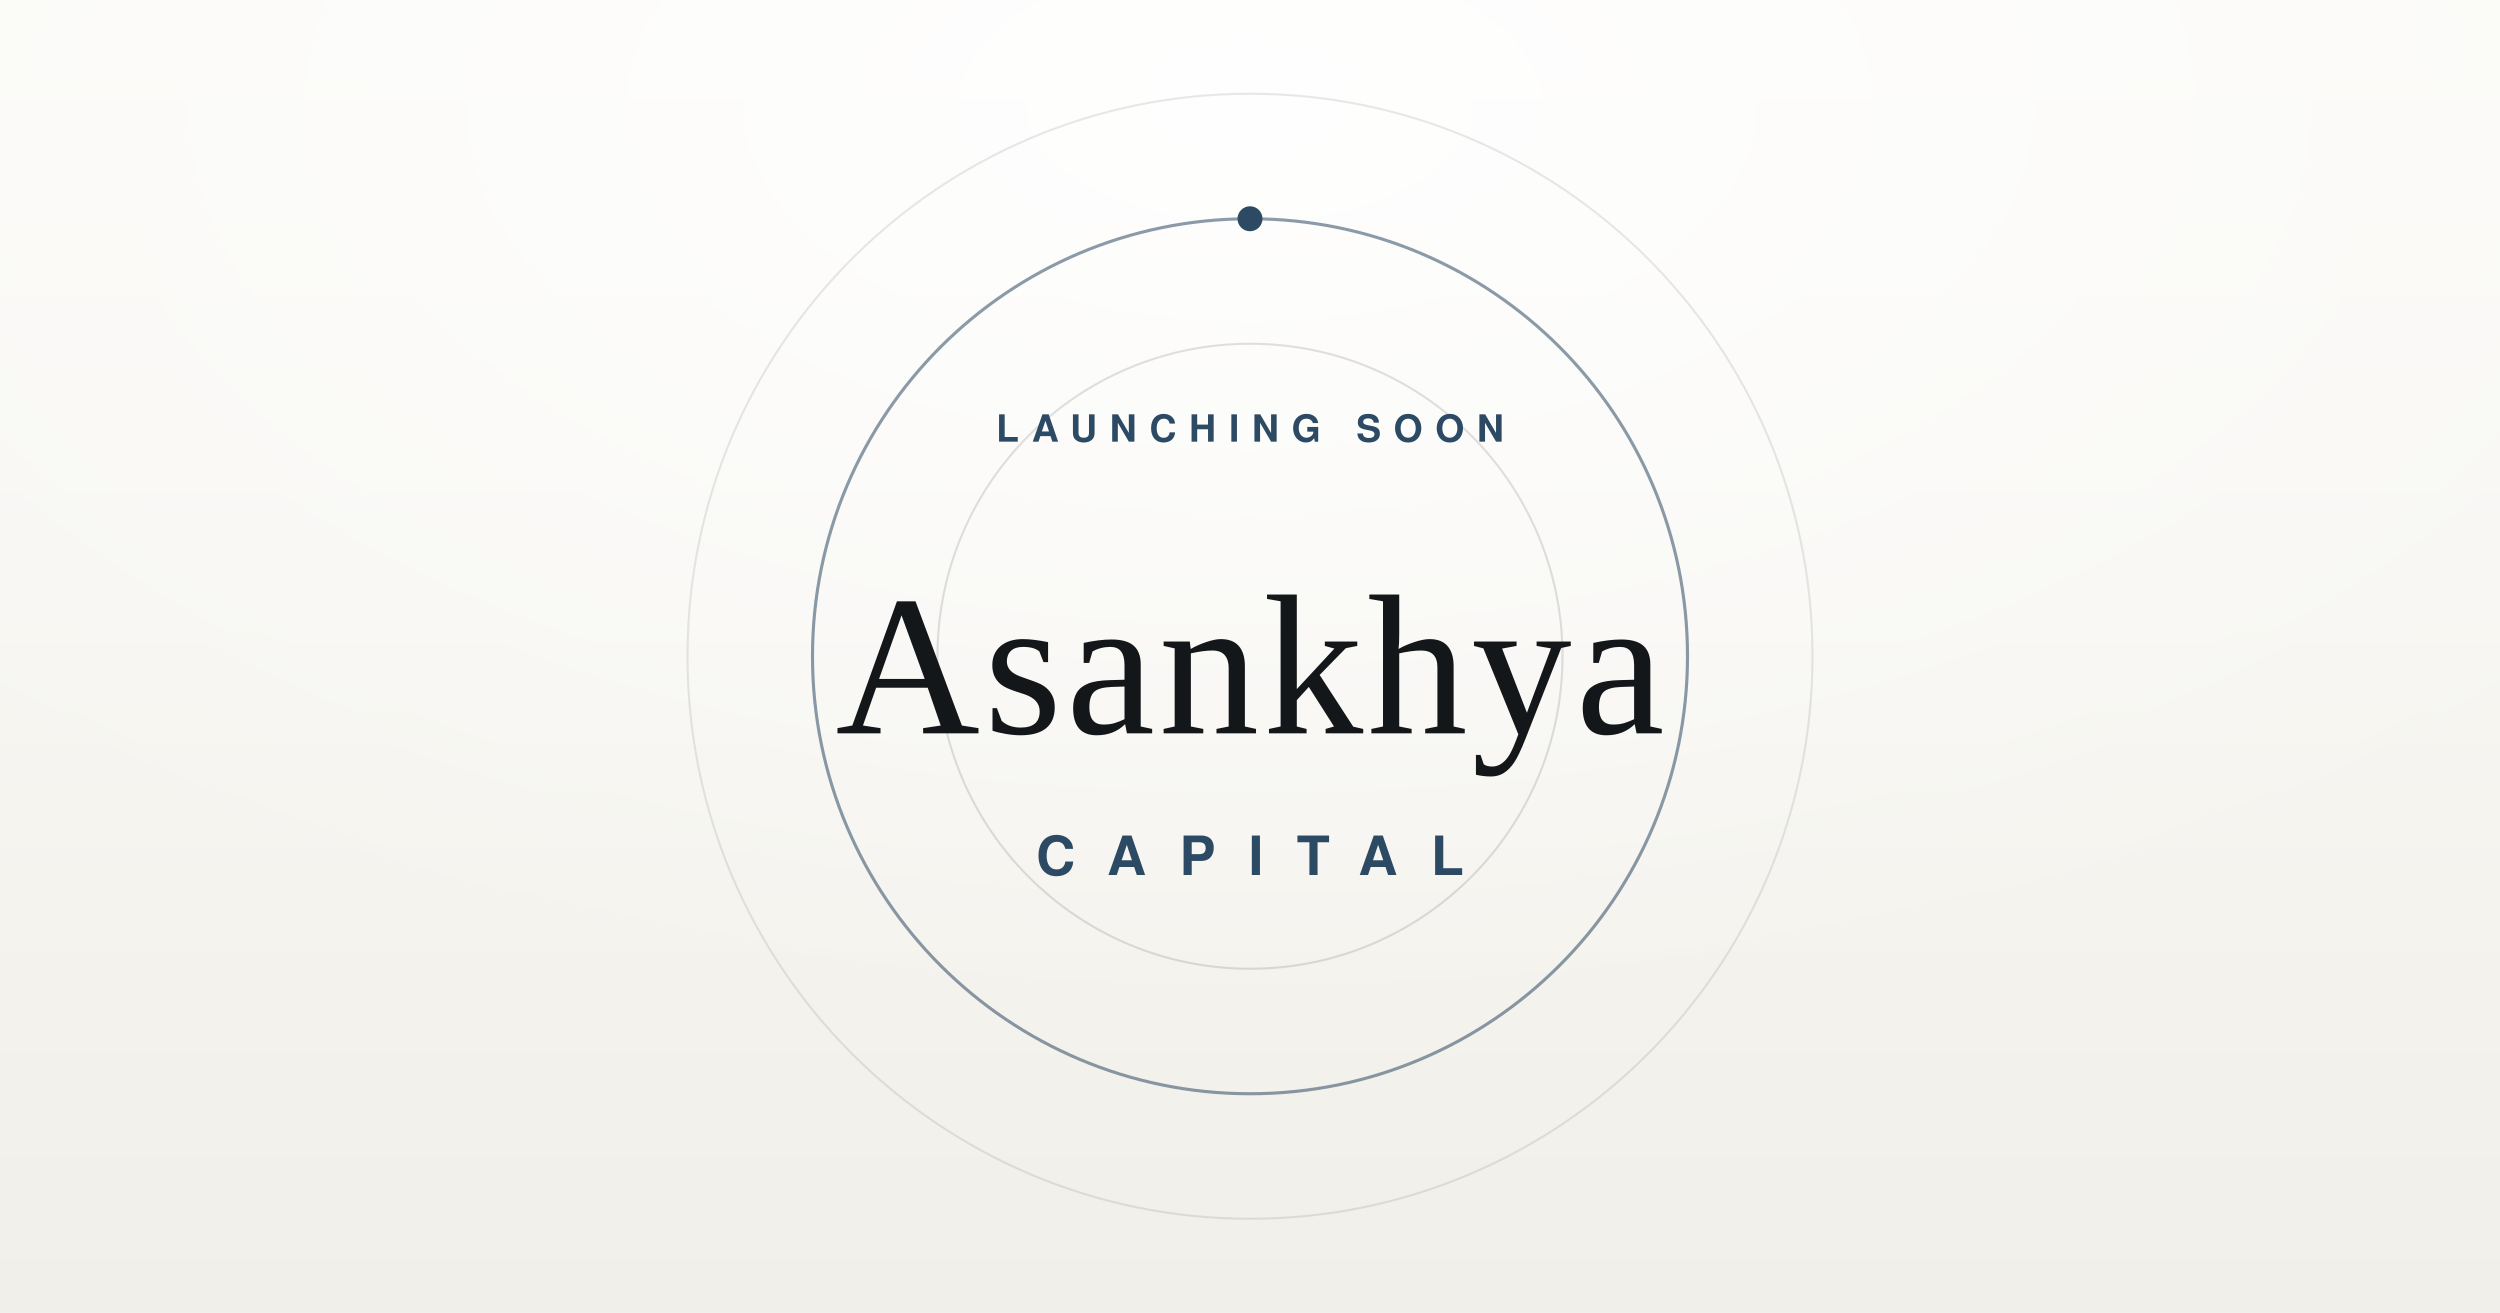
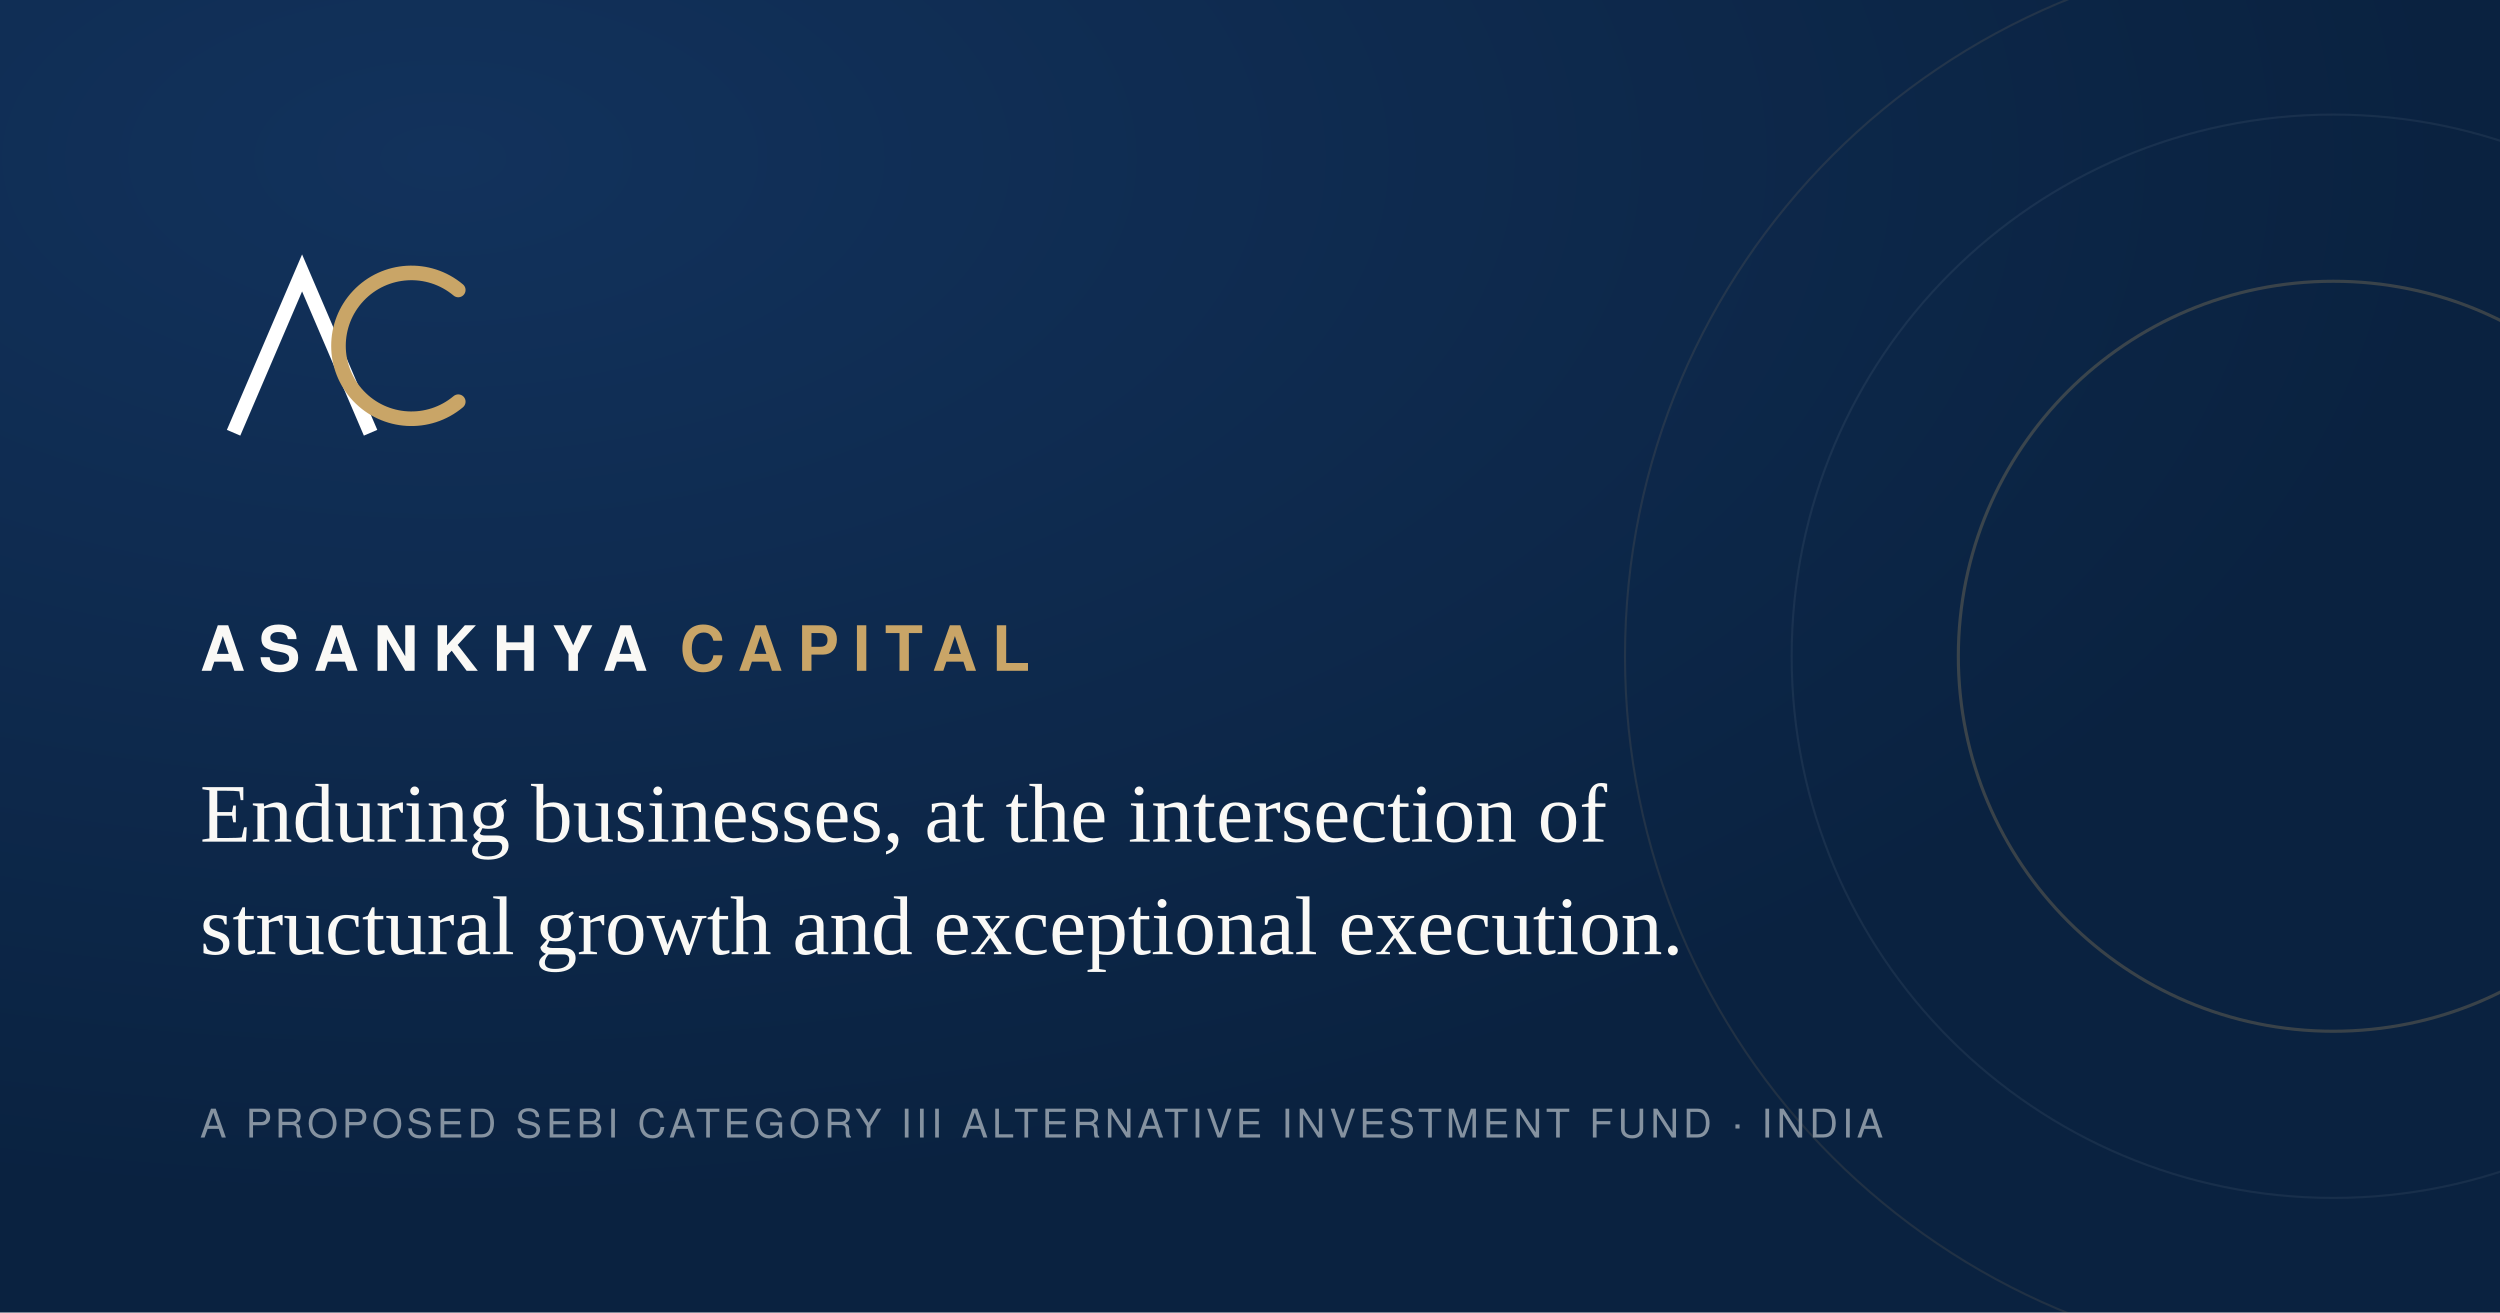
<svg xmlns="http://www.w3.org/2000/svg" viewBox="0 0 1200 630" width="1200" height="630">
  <defs>
-     <linearGradient id="bg" x1="0" y1="0" x2="0" y2="1">
-       <stop offset="0" stop-color="#FAF9F6" />
-       <stop offset="0.45" stop-color="#F7F6F2" />
-       <stop offset="1" stop-color="#F1EFE9" />
-     </linearGradient>
-     <radialGradient id="glow" cx="50%" cy="8%" r="70%">
-       <stop offset="0" stop-color="#FFFFFF" stop-opacity="0.9" />
-       <stop offset="1" stop-color="#FFFFFF" stop-opacity="0" />
+     <radialGradient id="glow" cx="18%" cy="12%" r="80%">
+       <stop offset="0" stop-color="#12325C" />
+       <stop offset="1" stop-color="#0A2240" />
    </radialGradient>
  </defs>
-   <rect width="1200" height="630" fill="url(#bg)" />
  <rect width="1200" height="630" fill="url(#glow)" />
-   <g fill="none">
-     <circle cx="600" cy="315" r="150" stroke="rgba(20, 23, 26, 0.13)" stroke-width="1" />
-     <circle cx="600" cy="315" r="210" stroke="rgba(44, 74, 99, 0.55)" stroke-width="1.5" />
-     <circle cx="600" cy="315" r="270" stroke="rgba(20, 23, 26, 0.10)" stroke-width="1" />
+   <circle cx="1120" cy="315" r="180" fill="none" stroke="rgba(201,165,103,0.25)" stroke-width="1.5" />
+   <circle cx="1120" cy="315" r="260" fill="none" stroke="rgba(255,255,255,0.06)" stroke-width="1" />
+   <circle cx="1120" cy="315" r="340" fill="none" stroke="rgba(201,165,103,0.12)" stroke-width="1" />
+   <g transform="translate(96,96) scale(0.7)">
+     <path d="M25,155 L70,50 L115,155" fill="none" stroke="#FFFFFF" stroke-width="10" stroke-linecap="square" stroke-linejoin="miter" />
+     <path d="M177.1,61.7 A50,50 0 1 0 177.1,138.3" fill="none" stroke="#C9A567" stroke-width="10" stroke-linecap="round" />
  </g>
-   <circle cx="600" cy="105" r="6" fill="#2C4A63" />
-   <text x="600" y="212" font-family="'Segoe UI', Helvetica, Arial, sans-serif" font-size="18" font-weight="600" fill="#2C4A63" text-anchor="middle" letter-spacing="6">LAUNCHING SOON</text>
-   <text x="600" y="352" font-family="Georgia, 'Times New Roman', serif" font-size="96" fill="#14171A" text-anchor="middle" letter-spacing="2">Asankhya</text>
-   <text x="600" y="420" font-family="'Segoe UI', Helvetica, Arial, sans-serif" font-size="26" font-weight="600" fill="#2C4A63" text-anchor="middle" letter-spacing="16">CAPITAL</text>
+   <text x="96" y="322" font-family="'Segoe UI', Helvetica, Arial, sans-serif" font-size="30" font-weight="600" letter-spacing="7" fill="#FAF9F6">ASANKHYA <tspan fill="#C9A567">CAPITAL</tspan>
+   </text>
+   <text x="96" y="404" font-family="Georgia, 'Times New Roman', serif" font-size="40" fill="#FAF9F6">Enduring businesses, at the intersection of</text>
+   <text x="96" y="458" font-family="Georgia, 'Times New Roman', serif" font-size="40" fill="#FAF9F6">structural growth and exceptional execution.</text>
+   <text x="96" y="546" font-family="'Segoe UI', Helvetica, Arial, sans-serif" font-size="19" letter-spacing="2" fill="#8592A0">A PROPOSED SEBI CATEGORY III ALTERNATIVE INVESTMENT FUND · INDIA</text>
</svg>
